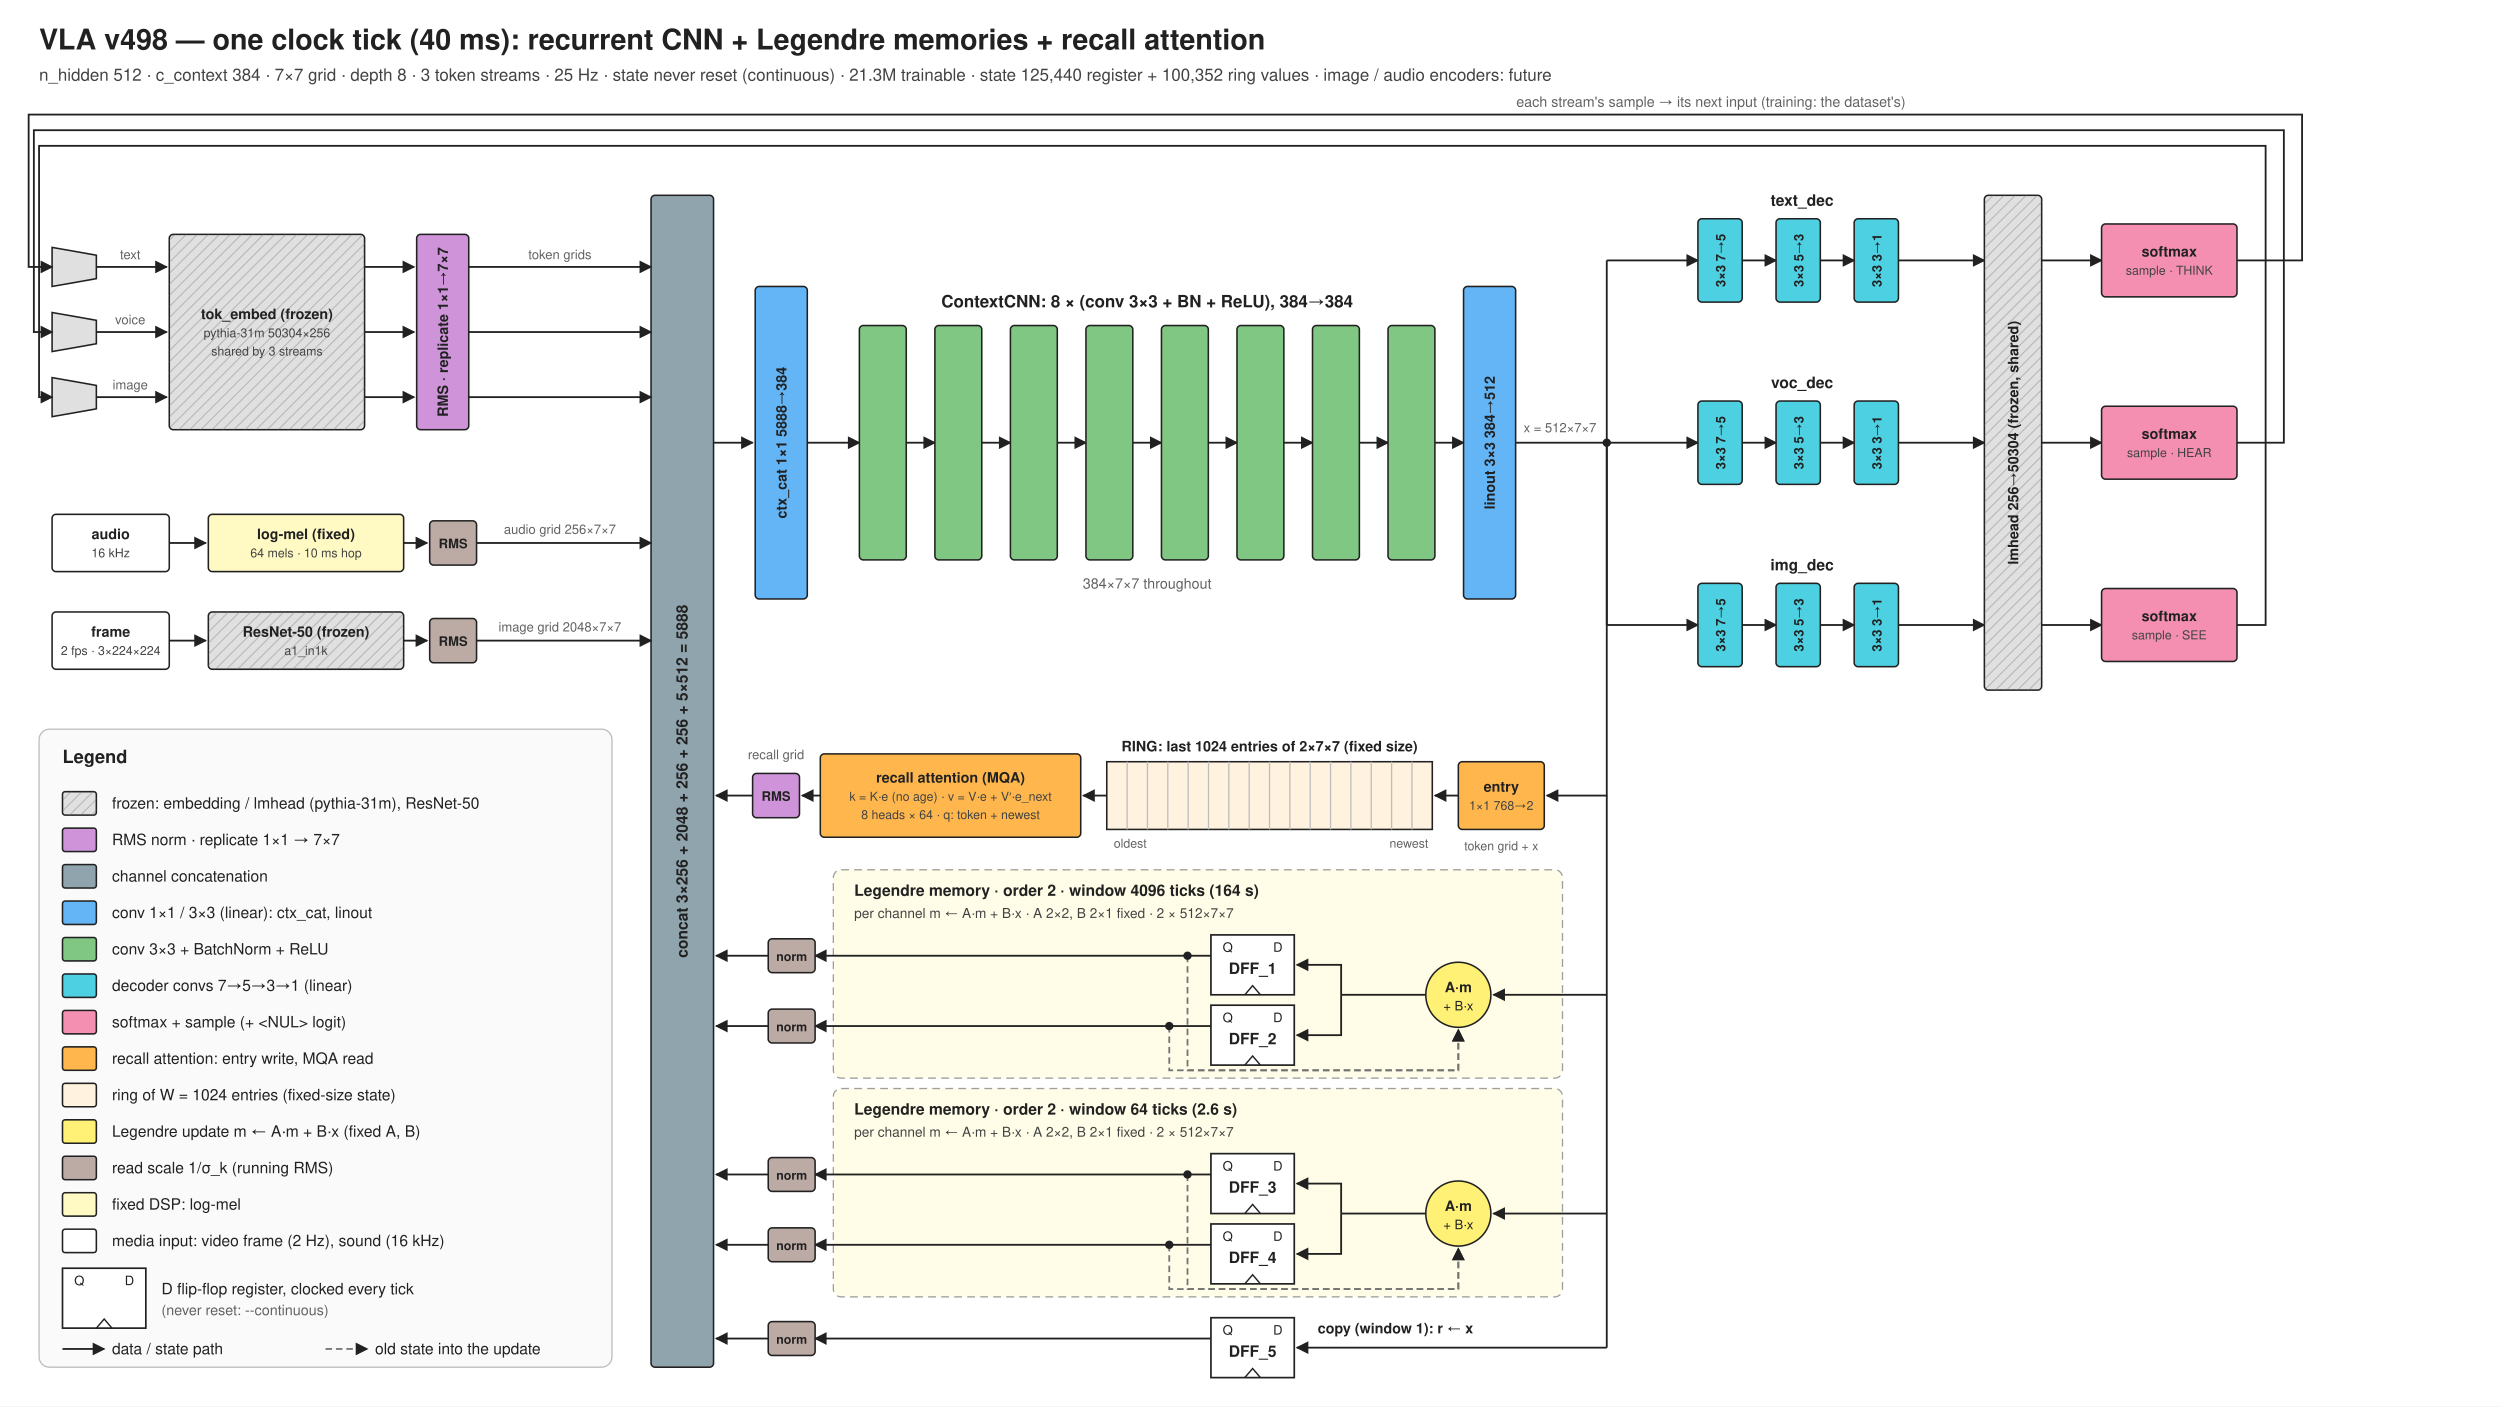
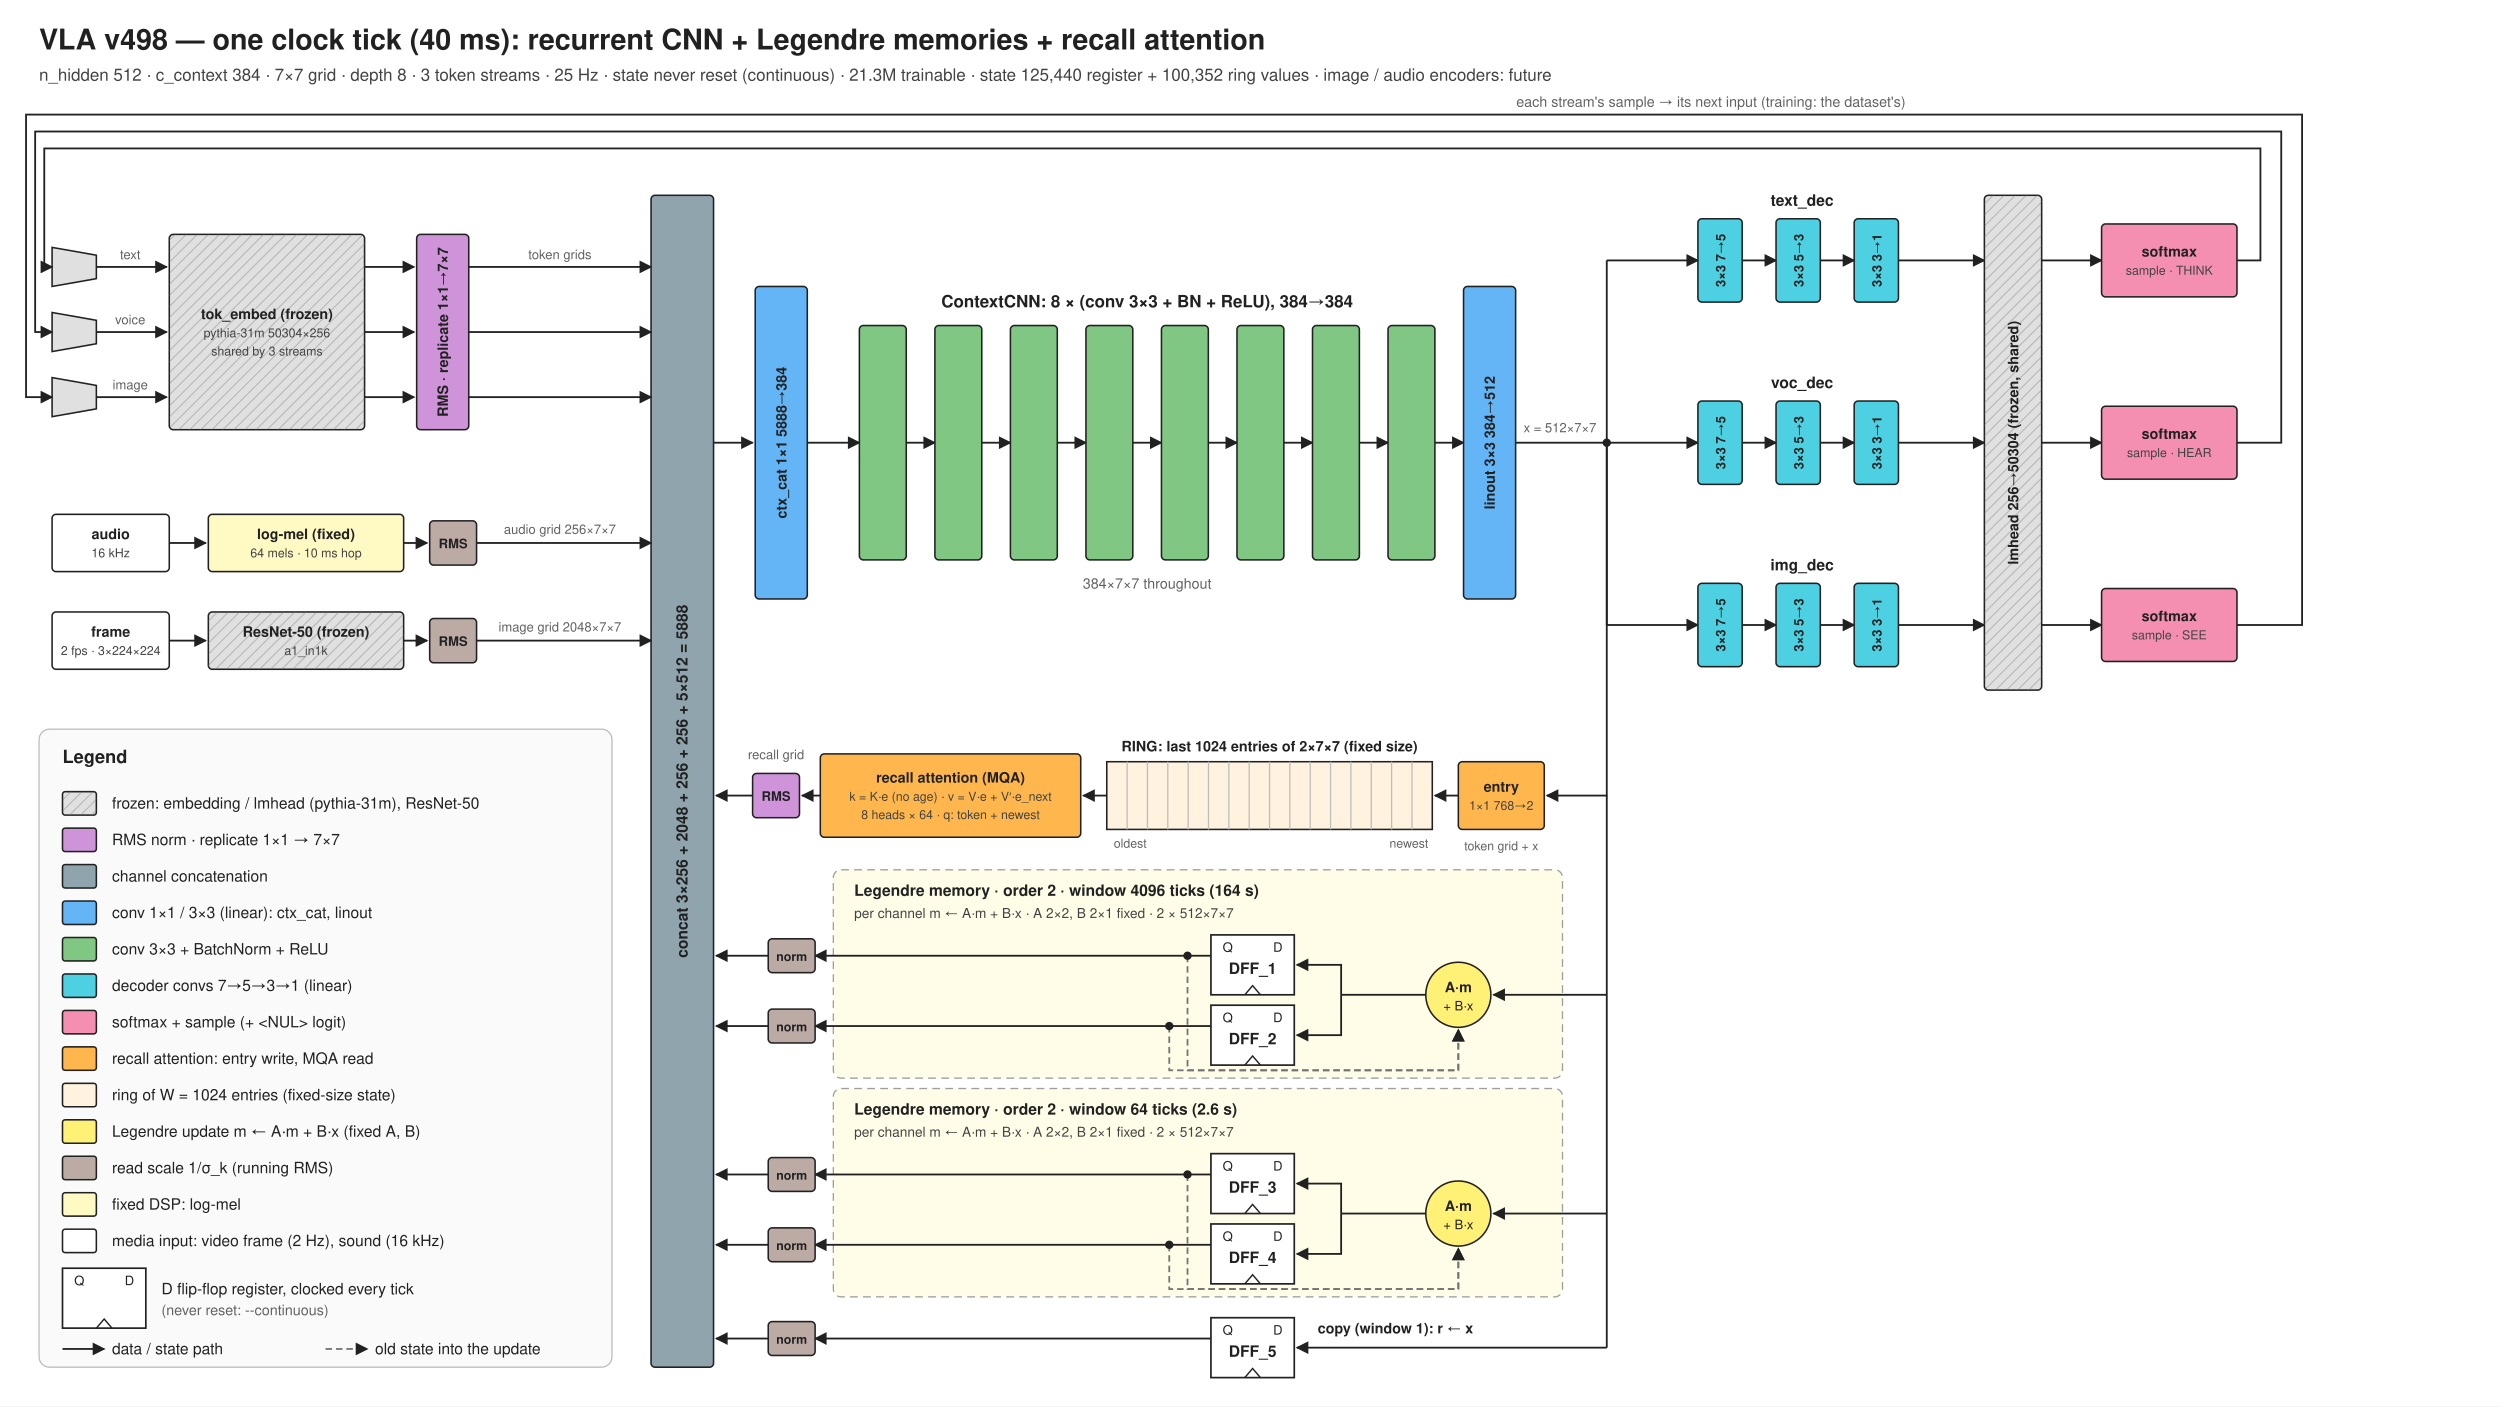
<svg xmlns="http://www.w3.org/2000/svg" width="1920" height="1080" viewBox="0 0 1920 1080" font-family="Helvetica, Arial, sans-serif">
  <defs>
    <marker id="arr" viewBox="0 0 10 10" refX="9" refY="5" markerWidth="7" markerHeight="7" orient="auto-start-reverse">
      <path d="M 0,0 L 10,5 L 0,10 z" fill="#212121" />
    </marker>
    <pattern id="hatch" width="6" height="6" patternUnits="userSpaceOnUse" patternTransform="rotate(45)">
      <line x1="0" y1="0" x2="0" y2="6" stroke="#757575" stroke-width="1.2" />
    </pattern>
  </defs>
  <rect width="1920" height="1080" fill="#ffffff" />
  <text x="30" y="38" font-size="22" text-anchor="start" font-weight="bold" fill="#212121">VLA v498 — one clock tick (40 ms): recurrent CNN + Legendre memories + recall attention</text>
  <text x="30" y="62" font-size="13" text-anchor="start" font-weight="normal" fill="#424242">n_hidden 512 · c_context 384 · 7×7 grid · depth 8 · 3 token streams · 25 Hz · state never reset (continuous) · 21.3M trainable · state 125,440 register + 100,352 ring values · image / audio encoders: future</text>
  <path d="M 40,190 L 74,196 L 74,214 L 40,220 z" fill="#e0e0e0" stroke="#212121" stroke-width="1.2" />
  <path d="M 74,205 L 128,205" fill="none" stroke="#212121" stroke-width="1.4" marker-end="url(#arr)" />
  <text x="100" y="199" font-size="10" text-anchor="middle" font-weight="normal" fill="#616161">text</text>
  <path d="M 40,240 L 74,246 L 74,264 L 40,270 z" fill="#e0e0e0" stroke="#212121" stroke-width="1.2" />
  <path d="M 74,255 L 128,255" fill="none" stroke="#212121" stroke-width="1.4" marker-end="url(#arr)" />
  <text x="100" y="249" font-size="10" text-anchor="middle" font-weight="normal" fill="#616161">voice</text>
  <path d="M 40,290 L 74,296 L 74,314 L 40,320 z" fill="#e0e0e0" stroke="#212121" stroke-width="1.2" />
  <path d="M 74,305 L 128,305" fill="none" stroke="#212121" stroke-width="1.4" marker-end="url(#arr)" />
  <text x="100" y="299" font-size="10" text-anchor="middle" font-weight="normal" fill="#616161">image</text>
  <rect x="130" y="180" width="150" height="150" rx="3" fill="#e0e0e0" stroke="#212121" stroke-width="1.2" />
  <rect x="130" y="180" width="150" height="150" rx="3" fill="url(#hatch)" opacity="0.5" />
  <text x="205.0" y="245.0" font-size="11" text-anchor="middle" font-weight="bold" fill="#212121">tok_embed (frozen)</text>
  <text x="205.0" y="259.0" font-size="9.5" text-anchor="middle" font-weight="normal" fill="#424242">pythia-31m 50304×256</text>
  <text x="205.0" y="273.0" font-size="9.5" text-anchor="middle" font-weight="normal" fill="#424242">shared by 3 streams</text>
  <path d="M 280,205 L 318,205" fill="none" stroke="#212121" stroke-width="1.4" marker-end="url(#arr)" />
  <path d="M 280,255 L 318,255" fill="none" stroke="#212121" stroke-width="1.4" marker-end="url(#arr)" />
  <path d="M 280,305 L 318,305" fill="none" stroke="#212121" stroke-width="1.4" marker-end="url(#arr)" />
  <rect x="320" y="180" width="40" height="150" rx="3" fill="#ce93d8" stroke="#212121" stroke-width="1.2" />
  <text x="344.0" y="255.0" font-size="11" text-anchor="middle" font-weight="bold" fill="#212121" transform="rotate(-90 344.0 255.0)">RMS · replicate 1×1→7×7</text>
  <rect x="40" y="395" width="90" height="44" rx="3" fill="#ffffff" stroke="#212121" stroke-width="1.2" />
  <text x="85.0" y="414.0" font-size="11" text-anchor="middle" font-weight="bold" fill="#212121">audio</text>
  <text x="85.0" y="428.0" font-size="9.5" text-anchor="middle" font-weight="normal" fill="#424242">16 kHz</text>
  <path d="M 130,417 L 158,417" fill="none" stroke="#212121" stroke-width="1.4" marker-end="url(#arr)" />
  <rect x="160" y="395" width="150" height="44" rx="3" fill="#fff9c4" stroke="#212121" stroke-width="1.2" />
  <text x="235.0" y="414.0" font-size="11" text-anchor="middle" font-weight="bold" fill="#212121">log-mel (fixed)</text>
  <text x="235.0" y="428.0" font-size="9.5" text-anchor="middle" font-weight="normal" fill="#424242">64 mels · 10 ms hop</text>
  <path d="M 310,417 L 328,417" fill="none" stroke="#212121" stroke-width="1.4" marker-end="url(#arr)" />
  <rect x="330" y="400" width="36" height="34" rx="3" fill="#bcaaa4" stroke="#212121" stroke-width="1.2" />
  <text x="348.0" y="421.0" font-size="10" text-anchor="middle" font-weight="bold" fill="#212121">RMS</text>
  <rect x="500" y="150" width="48" height="900" rx="3" fill="#90a4ae" stroke="#212121" stroke-width="1.2" />
  <text x="528.0" y="600.0" font-size="12" text-anchor="middle" font-weight="bold" fill="#212121" transform="rotate(-90 528.0 600.0)">concat  3×256 + 2048 + 256 + 256 + 5×512 = 5888</text>
  <path d="M 360,205 L 500,205" fill="none" stroke="#212121" stroke-width="1.4" marker-end="url(#arr)" />
  <path d="M 360,255 L 500,255" fill="none" stroke="#212121" stroke-width="1.4" marker-end="url(#arr)" />
  <path d="M 360,305 L 500,305" fill="none" stroke="#212121" stroke-width="1.4" marker-end="url(#arr)" />
  <path d="M 366,417 L 500,417" fill="none" stroke="#212121" stroke-width="1.4" marker-end="url(#arr)" />
  <text x="430" y="410" font-size="10" text-anchor="middle" font-weight="normal" fill="#616161">audio grid 256×7×7</text>
  <rect x="40" y="470" width="90" height="44" rx="3" fill="#ffffff" stroke="#212121" stroke-width="1.2" />
  <text x="85.0" y="489.0" font-size="11" text-anchor="middle" font-weight="bold" fill="#212121">frame</text>
  <text x="85.0" y="503.0" font-size="9.5" text-anchor="middle" font-weight="normal" fill="#424242">2 fps · 3×224×224</text>
  <path d="M 130,492 L 158,492" fill="none" stroke="#212121" stroke-width="1.4" marker-end="url(#arr)" />
  <rect x="160" y="470" width="150" height="44" rx="3" fill="#e0e0e0" stroke="#212121" stroke-width="1.2" />
  <rect x="160" y="470" width="150" height="44" rx="3" fill="url(#hatch)" opacity="0.5" />
  <text x="235.0" y="489.0" font-size="11" text-anchor="middle" font-weight="bold" fill="#212121">ResNet-50 (frozen)</text>
  <text x="235.0" y="503.0" font-size="9.5" text-anchor="middle" font-weight="normal" fill="#424242">a1_in1k</text>
  <path d="M 310,492 L 328,492" fill="none" stroke="#212121" stroke-width="1.4" marker-end="url(#arr)" />
  <rect x="330" y="475" width="36" height="34" rx="3" fill="#bcaaa4" stroke="#212121" stroke-width="1.2" />
  <text x="348.0" y="496.0" font-size="10" text-anchor="middle" font-weight="bold" fill="#212121">RMS</text>
  <path d="M 366,492 L 500,492" fill="none" stroke="#212121" stroke-width="1.4" marker-end="url(#arr)" />
  <text x="430" y="485" font-size="10" text-anchor="middle" font-weight="normal" fill="#616161">image grid 2048×7×7</text>
  <text x="430" y="199" font-size="10" text-anchor="middle" font-weight="normal" fill="#616161">token grids</text>
  <path d="M 548,340 L 578,340" fill="none" stroke="#212121" stroke-width="1.4" marker-end="url(#arr)" />
  <rect x="580" y="220" width="40" height="240" rx="3" fill="#64b5f6" stroke="#212121" stroke-width="1.2" />
  <text x="604.0" y="340.0" font-size="11" text-anchor="middle" font-weight="bold" fill="#212121" transform="rotate(-90 604.0 340.0)">ctx_cat 1×1 5888→384</text>
  <path d="M 620,340 L 660,340" fill="none" stroke="#212121" stroke-width="1.4" marker-end="url(#arr)" />
  <rect x="660" y="250" width="36" height="180" rx="3" fill="#81c784" stroke="#212121" stroke-width="1.2" />
  <path d="M 696,340 L 718,340" fill="none" stroke="#212121" stroke-width="1.4" marker-end="url(#arr)" />
  <rect x="718" y="250" width="36" height="180" rx="3" fill="#81c784" stroke="#212121" stroke-width="1.2" />
  <path d="M 754,340 L 776,340" fill="none" stroke="#212121" stroke-width="1.4" marker-end="url(#arr)" />
  <rect x="776" y="250" width="36" height="180" rx="3" fill="#81c784" stroke="#212121" stroke-width="1.2" />
  <path d="M 812,340 L 834,340" fill="none" stroke="#212121" stroke-width="1.4" marker-end="url(#arr)" />
  <rect x="834" y="250" width="36" height="180" rx="3" fill="#81c784" stroke="#212121" stroke-width="1.2" />
  <path d="M 870,340 L 892,340" fill="none" stroke="#212121" stroke-width="1.4" marker-end="url(#arr)" />
  <rect x="892" y="250" width="36" height="180" rx="3" fill="#81c784" stroke="#212121" stroke-width="1.2" />
  <path d="M 928,340 L 950,340" fill="none" stroke="#212121" stroke-width="1.4" marker-end="url(#arr)" />
  <rect x="950" y="250" width="36" height="180" rx="3" fill="#81c784" stroke="#212121" stroke-width="1.2" />
  <path d="M 986,340 L 1008,340" fill="none" stroke="#212121" stroke-width="1.4" marker-end="url(#arr)" />
  <rect x="1008" y="250" width="36" height="180" rx="3" fill="#81c784" stroke="#212121" stroke-width="1.2" />
  <path d="M 1044,340 L 1066,340" fill="none" stroke="#212121" stroke-width="1.4" marker-end="url(#arr)" />
  <rect x="1066" y="250" width="36" height="180" rx="3" fill="#81c784" stroke="#212121" stroke-width="1.2" />
  <text x="881.0" y="236" font-size="13" text-anchor="middle" font-weight="bold" fill="#212121">ContextCNN: 8 × (conv 3×3 + BN + ReLU), 384→384</text>
  <text x="881.0" y="452" font-size="11" text-anchor="middle" font-weight="normal" fill="#616161">384×7×7 throughout</text>
  <path d="M 1102,340 L 1124,340" fill="none" stroke="#212121" stroke-width="1.4" marker-end="url(#arr)" />
  <rect x="1124" y="220" width="40" height="240" rx="3" fill="#64b5f6" stroke="#212121" stroke-width="1.2" />
  <text x="1148.0" y="340.0" font-size="11" text-anchor="middle" font-weight="bold" fill="#212121" transform="rotate(-90 1148.0 340.0)">linout 3×3 384→512</text>
  <path d="M 1164,340 L 1234,340" fill="none" stroke="#212121" stroke-width="1.4" />
  <circle cx="1234" cy="340" r="3.2" fill="#212121" />
  <text x="1226" y="332" font-size="10" text-anchor="end" font-weight="normal" fill="#616161">x = 512×7×7</text>
  <path d="M 1234,200 L 1234,480" fill="none" stroke="#212121" stroke-width="1.4" />
  <path d="M 1234,200 L 1304,200" fill="none" stroke="#212121" stroke-width="1.4" marker-end="url(#arr)" />
  <text x="1384" y="158" font-size="12" text-anchor="middle" font-weight="bold" fill="#212121">text_dec</text>
  <rect x="1304" y="168" width="34" height="64" rx="3" fill="#4dd0e1" stroke="#212121" stroke-width="1.2" />
  <text x="1325.0" y="200.0" font-size="10" text-anchor="middle" font-weight="bold" fill="#212121" transform="rotate(-90 1325.0 200.0)">3×3 7→5</text>
  <path d="M 1338,200 L 1364,200" fill="none" stroke="#212121" stroke-width="1.4" marker-end="url(#arr)" />
  <rect x="1364" y="168" width="34" height="64" rx="3" fill="#4dd0e1" stroke="#212121" stroke-width="1.2" />
  <text x="1385.0" y="200.0" font-size="10" text-anchor="middle" font-weight="bold" fill="#212121" transform="rotate(-90 1385.0 200.0)">3×3 5→3</text>
  <path d="M 1398,200 L 1424,200" fill="none" stroke="#212121" stroke-width="1.4" marker-end="url(#arr)" />
  <rect x="1424" y="168" width="34" height="64" rx="3" fill="#4dd0e1" stroke="#212121" stroke-width="1.2" />
  <text x="1445.0" y="200.0" font-size="10" text-anchor="middle" font-weight="bold" fill="#212121" transform="rotate(-90 1445.0 200.0)">3×3 3→1</text>
  <path d="M 1458,200 L 1524,200" fill="none" stroke="#212121" stroke-width="1.4" marker-end="url(#arr)" />
  <path d="M 1234,340 L 1304,340" fill="none" stroke="#212121" stroke-width="1.4" marker-end="url(#arr)" />
  <text x="1384" y="298" font-size="12" text-anchor="middle" font-weight="bold" fill="#212121">voc_dec</text>
  <rect x="1304" y="308" width="34" height="64" rx="3" fill="#4dd0e1" stroke="#212121" stroke-width="1.2" />
  <text x="1325.0" y="340.0" font-size="10" text-anchor="middle" font-weight="bold" fill="#212121" transform="rotate(-90 1325.0 340.0)">3×3 7→5</text>
  <path d="M 1338,340 L 1364,340" fill="none" stroke="#212121" stroke-width="1.4" marker-end="url(#arr)" />
  <rect x="1364" y="308" width="34" height="64" rx="3" fill="#4dd0e1" stroke="#212121" stroke-width="1.2" />
  <text x="1385.0" y="340.0" font-size="10" text-anchor="middle" font-weight="bold" fill="#212121" transform="rotate(-90 1385.0 340.0)">3×3 5→3</text>
  <path d="M 1398,340 L 1424,340" fill="none" stroke="#212121" stroke-width="1.4" marker-end="url(#arr)" />
  <rect x="1424" y="308" width="34" height="64" rx="3" fill="#4dd0e1" stroke="#212121" stroke-width="1.2" />
  <text x="1445.0" y="340.0" font-size="10" text-anchor="middle" font-weight="bold" fill="#212121" transform="rotate(-90 1445.0 340.0)">3×3 3→1</text>
  <path d="M 1458,340 L 1524,340" fill="none" stroke="#212121" stroke-width="1.4" marker-end="url(#arr)" />
  <path d="M 1234,480 L 1304,480" fill="none" stroke="#212121" stroke-width="1.4" marker-end="url(#arr)" />
  <text x="1384" y="438" font-size="12" text-anchor="middle" font-weight="bold" fill="#212121">img_dec</text>
  <rect x="1304" y="448" width="34" height="64" rx="3" fill="#4dd0e1" stroke="#212121" stroke-width="1.2" />
  <text x="1325.0" y="480.0" font-size="10" text-anchor="middle" font-weight="bold" fill="#212121" transform="rotate(-90 1325.0 480.0)">3×3 7→5</text>
  <path d="M 1338,480 L 1364,480" fill="none" stroke="#212121" stroke-width="1.4" marker-end="url(#arr)" />
  <rect x="1364" y="448" width="34" height="64" rx="3" fill="#4dd0e1" stroke="#212121" stroke-width="1.2" />
  <text x="1385.0" y="480.0" font-size="10" text-anchor="middle" font-weight="bold" fill="#212121" transform="rotate(-90 1385.0 480.0)">3×3 5→3</text>
  <path d="M 1398,480 L 1424,480" fill="none" stroke="#212121" stroke-width="1.4" marker-end="url(#arr)" />
  <rect x="1424" y="448" width="34" height="64" rx="3" fill="#4dd0e1" stroke="#212121" stroke-width="1.2" />
  <text x="1445.0" y="480.0" font-size="10" text-anchor="middle" font-weight="bold" fill="#212121" transform="rotate(-90 1445.0 480.0)">3×3 3→1</text>
  <path d="M 1458,480 L 1524,480" fill="none" stroke="#212121" stroke-width="1.4" marker-end="url(#arr)" />
  <rect x="1524" y="150" width="44" height="380" rx="3" fill="#e0e0e0" stroke="#212121" stroke-width="1.2" />
  <rect x="1524" y="150" width="44" height="380" rx="3" fill="url(#hatch)" opacity="0.5" />
  <text x="1550.0" y="340.0" font-size="11" text-anchor="middle" font-weight="bold" fill="#212121" transform="rotate(-90 1550.0 340.0)">lmhead 256→50304 (frozen, shared)</text>
  <path d="M 1568,200 L 1614,200" fill="none" stroke="#212121" stroke-width="1.4" marker-end="url(#arr)" />
  <rect x="1614" y="172" width="104" height="56" rx="3" fill="#f48fb1" stroke="#212121" stroke-width="1.2" />
  <text x="1666.0" y="197.0" font-size="11" text-anchor="middle" font-weight="bold" fill="#212121">softmax</text>
  <text x="1666.0" y="211.0" font-size="9.5" text-anchor="middle" font-weight="normal" fill="#424242">sample · THINK</text>
  <path d="M 1568,340 L 1614,340" fill="none" stroke="#212121" stroke-width="1.4" marker-end="url(#arr)" />
  <rect x="1614" y="312" width="104" height="56" rx="3" fill="#f48fb1" stroke="#212121" stroke-width="1.2" />
  <text x="1666.0" y="337.0" font-size="11" text-anchor="middle" font-weight="bold" fill="#212121">softmax</text>
  <text x="1666.0" y="351.0" font-size="9.5" text-anchor="middle" font-weight="normal" fill="#424242">sample · HEAR</text>
  <path d="M 1568,480 L 1614,480" fill="none" stroke="#212121" stroke-width="1.4" marker-end="url(#arr)" />
  <rect x="1614" y="452" width="104" height="56" rx="3" fill="#f48fb1" stroke="#212121" stroke-width="1.2" />
  <text x="1666.0" y="477.0" font-size="11" text-anchor="middle" font-weight="bold" fill="#212121">softmax</text>
  <text x="1666.0" y="491.0" font-size="9.5" text-anchor="middle" font-weight="normal" fill="#424242">sample · SEE</text>
-   <path d="M 1718,200 L 1768,200 L 1768,88 L 22,88 L 22,205 L 40,205" fill="none" stroke="#212121" stroke-width="1.4" marker-end="url(#arr)" />
-   <path d="M 1718,340 L 1754,340 L 1754,100 L 26,100 L 26,255 L 40,255" fill="none" stroke="#212121" stroke-width="1.4" marker-end="url(#arr)" />
-   <path d="M 1718,480 L 1740,480 L 1740,112 L 30,112 L 30,305 L 40,305" fill="none" stroke="#212121" stroke-width="1.4" marker-end="url(#arr)" />
+   <path d="M 1718,200 L 1736,200 L 1736,114 L 34,114 L 34,205 L 40,205" fill="none" stroke="#212121" stroke-width="1.4" marker-end="url(#arr)" />
+   <path d="M 1718,340 L 1752,340 L 1752,101 L 27,101 L 27,255 L 40,255" fill="none" stroke="#212121" stroke-width="1.4" marker-end="url(#arr)" />
+   <path d="M 1718,480 L 1768,480 L 1768,88 L 20,88 L 20,305 L 40,305" fill="none" stroke="#212121" stroke-width="1.4" marker-end="url(#arr)" />
  <text x="1314" y="82" font-size="11" text-anchor="middle" font-weight="normal" fill="#616161">each stream's sample → its next input (training: the dataset's)</text>
  <rect x="1120" y="585" width="66" height="52" rx="3" fill="#ffb74d" stroke="#212121" stroke-width="1.2" />
  <text x="1153.0" y="608.0" font-size="11" text-anchor="middle" font-weight="bold" fill="#212121">entry</text>
  <text x="1153.0" y="622.0" font-size="9.5" text-anchor="middle" font-weight="normal" fill="#424242">1×1 768→2</text>
  <path d="M 1234,340 L 1234,611 L 1188,611" fill="none" stroke="#212121" stroke-width="1.4" marker-end="url(#arr)" />
  <text x="1153" y="653" font-size="9.5" text-anchor="middle" font-weight="normal" fill="#616161">token grid + x</text>
  <rect x="850" y="585" width="250" height="52" fill="#fff3e0" stroke="#212121" stroke-width="1.2" />
  <line x1="865.625" y1="585" x2="865.625" y2="637" stroke="#bdbdbd" />
  <line x1="881.25" y1="585" x2="881.25" y2="637" stroke="#bdbdbd" />
  <line x1="896.875" y1="585" x2="896.875" y2="637" stroke="#bdbdbd" />
  <line x1="912.5" y1="585" x2="912.5" y2="637" stroke="#bdbdbd" />
  <line x1="928.125" y1="585" x2="928.125" y2="637" stroke="#bdbdbd" />
  <line x1="943.75" y1="585" x2="943.75" y2="637" stroke="#bdbdbd" />
  <line x1="959.375" y1="585" x2="959.375" y2="637" stroke="#bdbdbd" />
  <line x1="975.0" y1="585" x2="975.0" y2="637" stroke="#bdbdbd" />
  <line x1="990.625" y1="585" x2="990.625" y2="637" stroke="#bdbdbd" />
  <line x1="1006.25" y1="585" x2="1006.25" y2="637" stroke="#bdbdbd" />
  <line x1="1021.875" y1="585" x2="1021.875" y2="637" stroke="#bdbdbd" />
  <line x1="1037.5" y1="585" x2="1037.5" y2="637" stroke="#bdbdbd" />
  <line x1="1053.125" y1="585" x2="1053.125" y2="637" stroke="#bdbdbd" />
  <line x1="1068.75" y1="585" x2="1068.75" y2="637" stroke="#bdbdbd" />
  <line x1="1084.375" y1="585" x2="1084.375" y2="637" stroke="#bdbdbd" />
  <text x="975.0" y="577" font-size="11" text-anchor="middle" font-weight="bold" fill="#212121">RING: last 1024 entries of 2×7×7 (fixed size)</text>
  <text x="868" y="651" font-size="9.5" text-anchor="middle" font-weight="normal" fill="#616161">oldest</text>
  <text x="1082" y="651" font-size="9.5" text-anchor="middle" font-weight="normal" fill="#616161">newest</text>
  <path d="M 1120,611 L 1102,611" fill="none" stroke="#212121" stroke-width="1.4" marker-end="url(#arr)" />
  <rect x="630" y="579" width="200" height="64" rx="3" fill="#ffb74d" stroke="#212121" stroke-width="1.2" />
  <text x="730.0" y="601.0" font-size="11" text-anchor="middle" font-weight="bold" fill="#212121">recall attention (MQA)</text>
  <text x="730.0" y="615.0" font-size="9.5" text-anchor="middle" font-weight="normal" fill="#424242">k = K·e (no age) · v = V·e + V′·e_next</text>
  <text x="730.0" y="629.0" font-size="9.5" text-anchor="middle" font-weight="normal" fill="#424242">8 heads × 64 · q: token + newest</text>
  <path d="M 850,611 L 832,611" fill="none" stroke="#212121" stroke-width="1.4" marker-end="url(#arr)" />
  <rect x="578" y="594" width="36" height="34" rx="3" fill="#ce93d8" stroke="#212121" stroke-width="1.2" />
  <text x="596.0" y="615.0" font-size="10" text-anchor="middle" font-weight="bold" fill="#212121">RMS</text>
  <path d="M 630,611 L 616,611" fill="none" stroke="#212121" stroke-width="1.4" marker-end="url(#arr)" />
  <path d="M 578,611 L 550,611" fill="none" stroke="#212121" stroke-width="1.4" marker-end="url(#arr)" />
  <text x="596" y="583" font-size="10" text-anchor="middle" font-weight="normal" fill="#616161">recall grid</text>
  <rect x="640" y="668" width="560" height="160" rx="6" fill="#fffde7" stroke="#9e9e9e" stroke-dasharray="6,4" />
  <text x="656" y="688" font-size="12" text-anchor="start" font-weight="bold" fill="#212121">Legendre memory · order 2 · window 4096 ticks (164 s)</text>
  <text x="656" y="705" font-size="10.5" text-anchor="start" font-weight="normal" fill="#424242">per channel m ← A·m + B·x · A 2×2, B 2×1 fixed · 2 × 512×7×7</text>
  <circle cx="1120" cy="764" r="25" fill="#fff176" stroke="#212121" stroke-width="1.2" />
  <text x="1120" y="762" font-size="11" text-anchor="middle" font-weight="bold" fill="#212121">A·m</text>
  <text x="1120" y="776" font-size="10" text-anchor="middle" font-weight="normal" fill="#212121">+ B·x</text>
  <path d="M 1234,764 L 1147,764" fill="none" stroke="#212121" stroke-width="1.4" marker-end="url(#arr)" />
  <path d="M 1095,764 L 1030,764" fill="none" stroke="#212121" stroke-width="1.4" />
  <rect x="930" y="718" width="64" height="46" fill="#ffffff" stroke="#212121" stroke-width="1.3" />
  <path d="M 956,764 L 962,757 L 968,764" fill="none" stroke="#212121" stroke-width="1.1" />
  <text x="939" y="731" font-size="10" text-anchor="start" font-weight="normal" fill="#212121">Q</text>
  <text x="985" y="731" font-size="10" text-anchor="end" font-weight="normal" fill="#212121">D</text>
  <text x="962" y="748" font-size="12" text-anchor="middle" font-weight="bold" fill="#212121">DFF_1</text>
  <text x="962" y="713" font-size="9.5" text-anchor="middle" font-weight="normal" fill="#616161" />
  <path d="M 1030,764 L 1030,741 L 996,741" fill="none" stroke="#212121" stroke-width="1.4" marker-end="url(#arr)" />
  <path d="M 912,734 L 912,822 L 1120,822 L 1120,791" fill="none" stroke="#757575" stroke-width="1.4" stroke-dasharray="5,3" marker-end="url(#arr)" />
  <rect x="930" y="772" width="64" height="46" fill="#ffffff" stroke="#212121" stroke-width="1.3" />
  <path d="M 956,818 L 962,811 L 968,818" fill="none" stroke="#212121" stroke-width="1.1" />
  <text x="939" y="785" font-size="10" text-anchor="start" font-weight="normal" fill="#212121">Q</text>
  <text x="985" y="785" font-size="10" text-anchor="end" font-weight="normal" fill="#212121">D</text>
  <text x="962" y="802" font-size="12" text-anchor="middle" font-weight="bold" fill="#212121">DFF_2</text>
  <text x="962" y="767" font-size="9.5" text-anchor="middle" font-weight="normal" fill="#616161" />
  <path d="M 1030,764 L 1030,795 L 996,795" fill="none" stroke="#212121" stroke-width="1.4" marker-end="url(#arr)" />
  <path d="M 898,788 L 898,822 L 1120,822 L 1120,791" fill="none" stroke="#757575" stroke-width="1.4" stroke-dasharray="5,3" marker-end="url(#arr)" />
  <rect x="640" y="836" width="560" height="160" rx="6" fill="#fffde7" stroke="#9e9e9e" stroke-dasharray="6,4" />
  <text x="656" y="856" font-size="12" text-anchor="start" font-weight="bold" fill="#212121">Legendre memory · order 2 · window 64 ticks (2.6 s)</text>
  <text x="656" y="873" font-size="10.5" text-anchor="start" font-weight="normal" fill="#424242">per channel m ← A·m + B·x · A 2×2, B 2×1 fixed · 2 × 512×7×7</text>
  <circle cx="1120" cy="932" r="25" fill="#fff176" stroke="#212121" stroke-width="1.2" />
  <text x="1120" y="930" font-size="11" text-anchor="middle" font-weight="bold" fill="#212121">A·m</text>
  <text x="1120" y="944" font-size="10" text-anchor="middle" font-weight="normal" fill="#212121">+ B·x</text>
  <path d="M 1234,932 L 1147,932" fill="none" stroke="#212121" stroke-width="1.4" marker-end="url(#arr)" />
  <path d="M 1095,932 L 1030,932" fill="none" stroke="#212121" stroke-width="1.4" />
  <rect x="930" y="886" width="64" height="46" fill="#ffffff" stroke="#212121" stroke-width="1.3" />
  <path d="M 956,932 L 962,925 L 968,932" fill="none" stroke="#212121" stroke-width="1.1" />
  <text x="939" y="899" font-size="10" text-anchor="start" font-weight="normal" fill="#212121">Q</text>
  <text x="985" y="899" font-size="10" text-anchor="end" font-weight="normal" fill="#212121">D</text>
  <text x="962" y="916" font-size="12" text-anchor="middle" font-weight="bold" fill="#212121">DFF_3</text>
  <text x="962" y="881" font-size="9.5" text-anchor="middle" font-weight="normal" fill="#616161" />
  <path d="M 1030,932 L 1030,909 L 996,909" fill="none" stroke="#212121" stroke-width="1.4" marker-end="url(#arr)" />
  <path d="M 912,902 L 912,990 L 1120,990 L 1120,959" fill="none" stroke="#757575" stroke-width="1.4" stroke-dasharray="5,3" marker-end="url(#arr)" />
  <rect x="930" y="940" width="64" height="46" fill="#ffffff" stroke="#212121" stroke-width="1.3" />
  <path d="M 956,986 L 962,979 L 968,986" fill="none" stroke="#212121" stroke-width="1.1" />
  <text x="939" y="953" font-size="10" text-anchor="start" font-weight="normal" fill="#212121">Q</text>
  <text x="985" y="953" font-size="10" text-anchor="end" font-weight="normal" fill="#212121">D</text>
  <text x="962" y="970" font-size="12" text-anchor="middle" font-weight="bold" fill="#212121">DFF_4</text>
  <text x="962" y="935" font-size="9.5" text-anchor="middle" font-weight="normal" fill="#616161" />
  <path d="M 1030,932 L 1030,963 L 996,963" fill="none" stroke="#212121" stroke-width="1.4" marker-end="url(#arr)" />
  <path d="M 898,956 L 898,990 L 1120,990 L 1120,959" fill="none" stroke="#757575" stroke-width="1.4" stroke-dasharray="5,3" marker-end="url(#arr)" />
  <rect x="930" y="1012" width="64" height="46" fill="#ffffff" stroke="#212121" stroke-width="1.3" />
  <path d="M 956,1058 L 962,1051 L 968,1058" fill="none" stroke="#212121" stroke-width="1.1" />
  <text x="939" y="1025" font-size="10" text-anchor="start" font-weight="normal" fill="#212121">Q</text>
  <text x="985" y="1025" font-size="10" text-anchor="end" font-weight="normal" fill="#212121">D</text>
  <text x="962" y="1042" font-size="12" text-anchor="middle" font-weight="bold" fill="#212121">DFF_5</text>
  <text x="962" y="1007" font-size="9.5" text-anchor="middle" font-weight="normal" fill="#616161" />
  <text x="1012" y="1024" font-size="11" text-anchor="start" font-weight="bold" fill="#212121">copy (window 1): r ← x</text>
  <path d="M 1234,1035 L 996,1035" fill="none" stroke="#212121" stroke-width="1.4" marker-end="url(#arr)" />
  <path d="M 1234,611 L 1234,1035" fill="none" stroke="#212121" stroke-width="1.4" />
  <path d="M 930,734 L 626,734" fill="none" stroke="#212121" stroke-width="1.4" marker-end="url(#arr)" />
  <circle cx="912" cy="734" r="3.2" fill="#212121" />
  <rect x="590" y="721" width="36" height="26" rx="3" fill="#bcaaa4" stroke="#212121" stroke-width="1.2" />
  <text x="608.0" y="738.0" font-size="9.5" text-anchor="middle" font-weight="bold" fill="#212121">norm</text>
  <path d="M 590,734 L 550,734" fill="none" stroke="#212121" stroke-width="1.4" marker-end="url(#arr)" />
  <path d="M 930,788 L 626,788" fill="none" stroke="#212121" stroke-width="1.4" marker-end="url(#arr)" />
  <circle cx="898" cy="788" r="3.2" fill="#212121" />
  <rect x="590" y="775" width="36" height="26" rx="3" fill="#bcaaa4" stroke="#212121" stroke-width="1.2" />
  <text x="608.0" y="792.0" font-size="9.5" text-anchor="middle" font-weight="bold" fill="#212121">norm</text>
  <path d="M 590,788 L 550,788" fill="none" stroke="#212121" stroke-width="1.4" marker-end="url(#arr)" />
  <path d="M 930,902 L 626,902" fill="none" stroke="#212121" stroke-width="1.4" marker-end="url(#arr)" />
  <circle cx="912" cy="902" r="3.2" fill="#212121" />
  <rect x="590" y="889" width="36" height="26" rx="3" fill="#bcaaa4" stroke="#212121" stroke-width="1.2" />
  <text x="608.0" y="906.0" font-size="9.5" text-anchor="middle" font-weight="bold" fill="#212121">norm</text>
  <path d="M 590,902 L 550,902" fill="none" stroke="#212121" stroke-width="1.4" marker-end="url(#arr)" />
  <path d="M 930,956 L 626,956" fill="none" stroke="#212121" stroke-width="1.4" marker-end="url(#arr)" />
  <circle cx="898" cy="956" r="3.2" fill="#212121" />
  <rect x="590" y="943" width="36" height="26" rx="3" fill="#bcaaa4" stroke="#212121" stroke-width="1.2" />
  <text x="608.0" y="960.0" font-size="9.5" text-anchor="middle" font-weight="bold" fill="#212121">norm</text>
  <path d="M 590,956 L 550,956" fill="none" stroke="#212121" stroke-width="1.4" marker-end="url(#arr)" />
  <path d="M 930,1028 L 626,1028" fill="none" stroke="#212121" stroke-width="1.4" marker-end="url(#arr)" />
  <rect x="590" y="1015" width="36" height="26" rx="3" fill="#bcaaa4" stroke="#212121" stroke-width="1.2" />
  <text x="608.0" y="1032.0" font-size="9.5" text-anchor="middle" font-weight="bold" fill="#212121">norm</text>
  <path d="M 590,1028 L 550,1028" fill="none" stroke="#212121" stroke-width="1.4" marker-end="url(#arr)" />
  <rect x="30" y="560" width="440" height="490" rx="8" fill="#fafafa" stroke="#bdbdbd" />
  <text x="48" y="586" font-size="14" text-anchor="start" font-weight="bold" fill="#212121">Legend</text>
  <rect x="48" y="608" width="26" height="18" rx="2" fill="#e0e0e0" stroke="#212121" stroke-width="1.2" />
  <rect x="48" y="608" width="26" height="18" rx="2" fill="url(#hatch)" opacity="0.5" />
  <text x="86" y="621" font-size="12" text-anchor="start" font-weight="normal" fill="#212121">frozen: embedding / lmhead (pythia-31m), ResNet-50</text>
  <rect x="48" y="636" width="26" height="18" rx="2" fill="#ce93d8" stroke="#212121" stroke-width="1.2" />
  <text x="86" y="649" font-size="12" text-anchor="start" font-weight="normal" fill="#212121">RMS norm · replicate 1×1 → 7×7</text>
  <rect x="48" y="664" width="26" height="18" rx="2" fill="#90a4ae" stroke="#212121" stroke-width="1.2" />
  <text x="86" y="677" font-size="12" text-anchor="start" font-weight="normal" fill="#212121">channel concatenation</text>
  <rect x="48" y="692" width="26" height="18" rx="2" fill="#64b5f6" stroke="#212121" stroke-width="1.2" />
  <text x="86" y="705" font-size="12" text-anchor="start" font-weight="normal" fill="#212121">conv 1×1 / 3×3 (linear): ctx_cat, linout</text>
  <rect x="48" y="720" width="26" height="18" rx="2" fill="#81c784" stroke="#212121" stroke-width="1.2" />
  <text x="86" y="733" font-size="12" text-anchor="start" font-weight="normal" fill="#212121">conv 3×3 + BatchNorm + ReLU</text>
  <rect x="48" y="748" width="26" height="18" rx="2" fill="#4dd0e1" stroke="#212121" stroke-width="1.2" />
  <text x="86" y="761" font-size="12" text-anchor="start" font-weight="normal" fill="#212121">decoder convs 7→5→3→1 (linear)</text>
  <rect x="48" y="776" width="26" height="18" rx="2" fill="#f48fb1" stroke="#212121" stroke-width="1.2" />
  <text x="86" y="789" font-size="12" text-anchor="start" font-weight="normal" fill="#212121">softmax + sample (+ &lt;NUL&gt; logit)</text>
  <rect x="48" y="804" width="26" height="18" rx="2" fill="#ffb74d" stroke="#212121" stroke-width="1.2" />
  <text x="86" y="817" font-size="12" text-anchor="start" font-weight="normal" fill="#212121">recall attention: entry write, MQA read</text>
  <rect x="48" y="832" width="26" height="18" rx="2" fill="#fff3e0" stroke="#212121" stroke-width="1.2" />
  <text x="86" y="845" font-size="12" text-anchor="start" font-weight="normal" fill="#212121">ring of W = 1024 entries (fixed-size state)</text>
  <rect x="48" y="860" width="26" height="18" rx="2" fill="#fff176" stroke="#212121" stroke-width="1.2" />
  <text x="86" y="873" font-size="12" text-anchor="start" font-weight="normal" fill="#212121">Legendre update m ← A·m + B·x (fixed A, B)</text>
  <rect x="48" y="888" width="26" height="18" rx="2" fill="#bcaaa4" stroke="#212121" stroke-width="1.2" />
  <text x="86" y="901" font-size="12" text-anchor="start" font-weight="normal" fill="#212121">read scale 1/σ_k (running RMS)</text>
  <rect x="48" y="916" width="26" height="18" rx="2" fill="#fff9c4" stroke="#212121" stroke-width="1.2" />
  <text x="86" y="929" font-size="12" text-anchor="start" font-weight="normal" fill="#212121">fixed DSP: log-mel</text>
  <rect x="48" y="944" width="26" height="18" rx="2" fill="#ffffff" stroke="#212121" stroke-width="1.2" />
  <text x="86" y="957" font-size="12" text-anchor="start" font-weight="normal" fill="#212121">media input: video frame (2 Hz), sound (16 kHz)</text>
  <rect x="48" y="974" width="64" height="46" fill="#ffffff" stroke="#212121" stroke-width="1.3" />
  <path d="M 74,1020 L 80,1013 L 86,1020" fill="none" stroke="#212121" stroke-width="1.1" />
  <text x="57" y="987" font-size="10" text-anchor="start" font-weight="normal" fill="#212121">Q</text>
  <text x="103" y="987" font-size="10" text-anchor="end" font-weight="normal" fill="#212121">D</text>
  <text x="80" y="1004" font-size="12" text-anchor="middle" font-weight="bold" fill="#212121" />
  <text x="80" y="969" font-size="9.5" text-anchor="middle" font-weight="normal" fill="#616161" />
  <text x="124" y="994" font-size="12" text-anchor="start" font-weight="normal" fill="#212121">D flip-flop register, clocked every tick</text>
  <text x="124" y="1010" font-size="11" text-anchor="start" font-weight="normal" fill="#616161">(never reset: --continuous)</text>
  <path d="M 48,1036 L 80,1036" fill="none" stroke="#212121" stroke-width="1.4" marker-end="url(#arr)" />
  <text x="86" y="1040" font-size="12" text-anchor="start" font-weight="normal" fill="#212121">data / state path</text>
  <path d="M 250,1036 L 282,1036" fill="none" stroke="#757575" stroke-width="1.4" stroke-dasharray="5,3" marker-end="url(#arr)" />
  <text x="288" y="1040" font-size="12" text-anchor="start" font-weight="normal" fill="#212121">old state into the update</text>
</svg>
